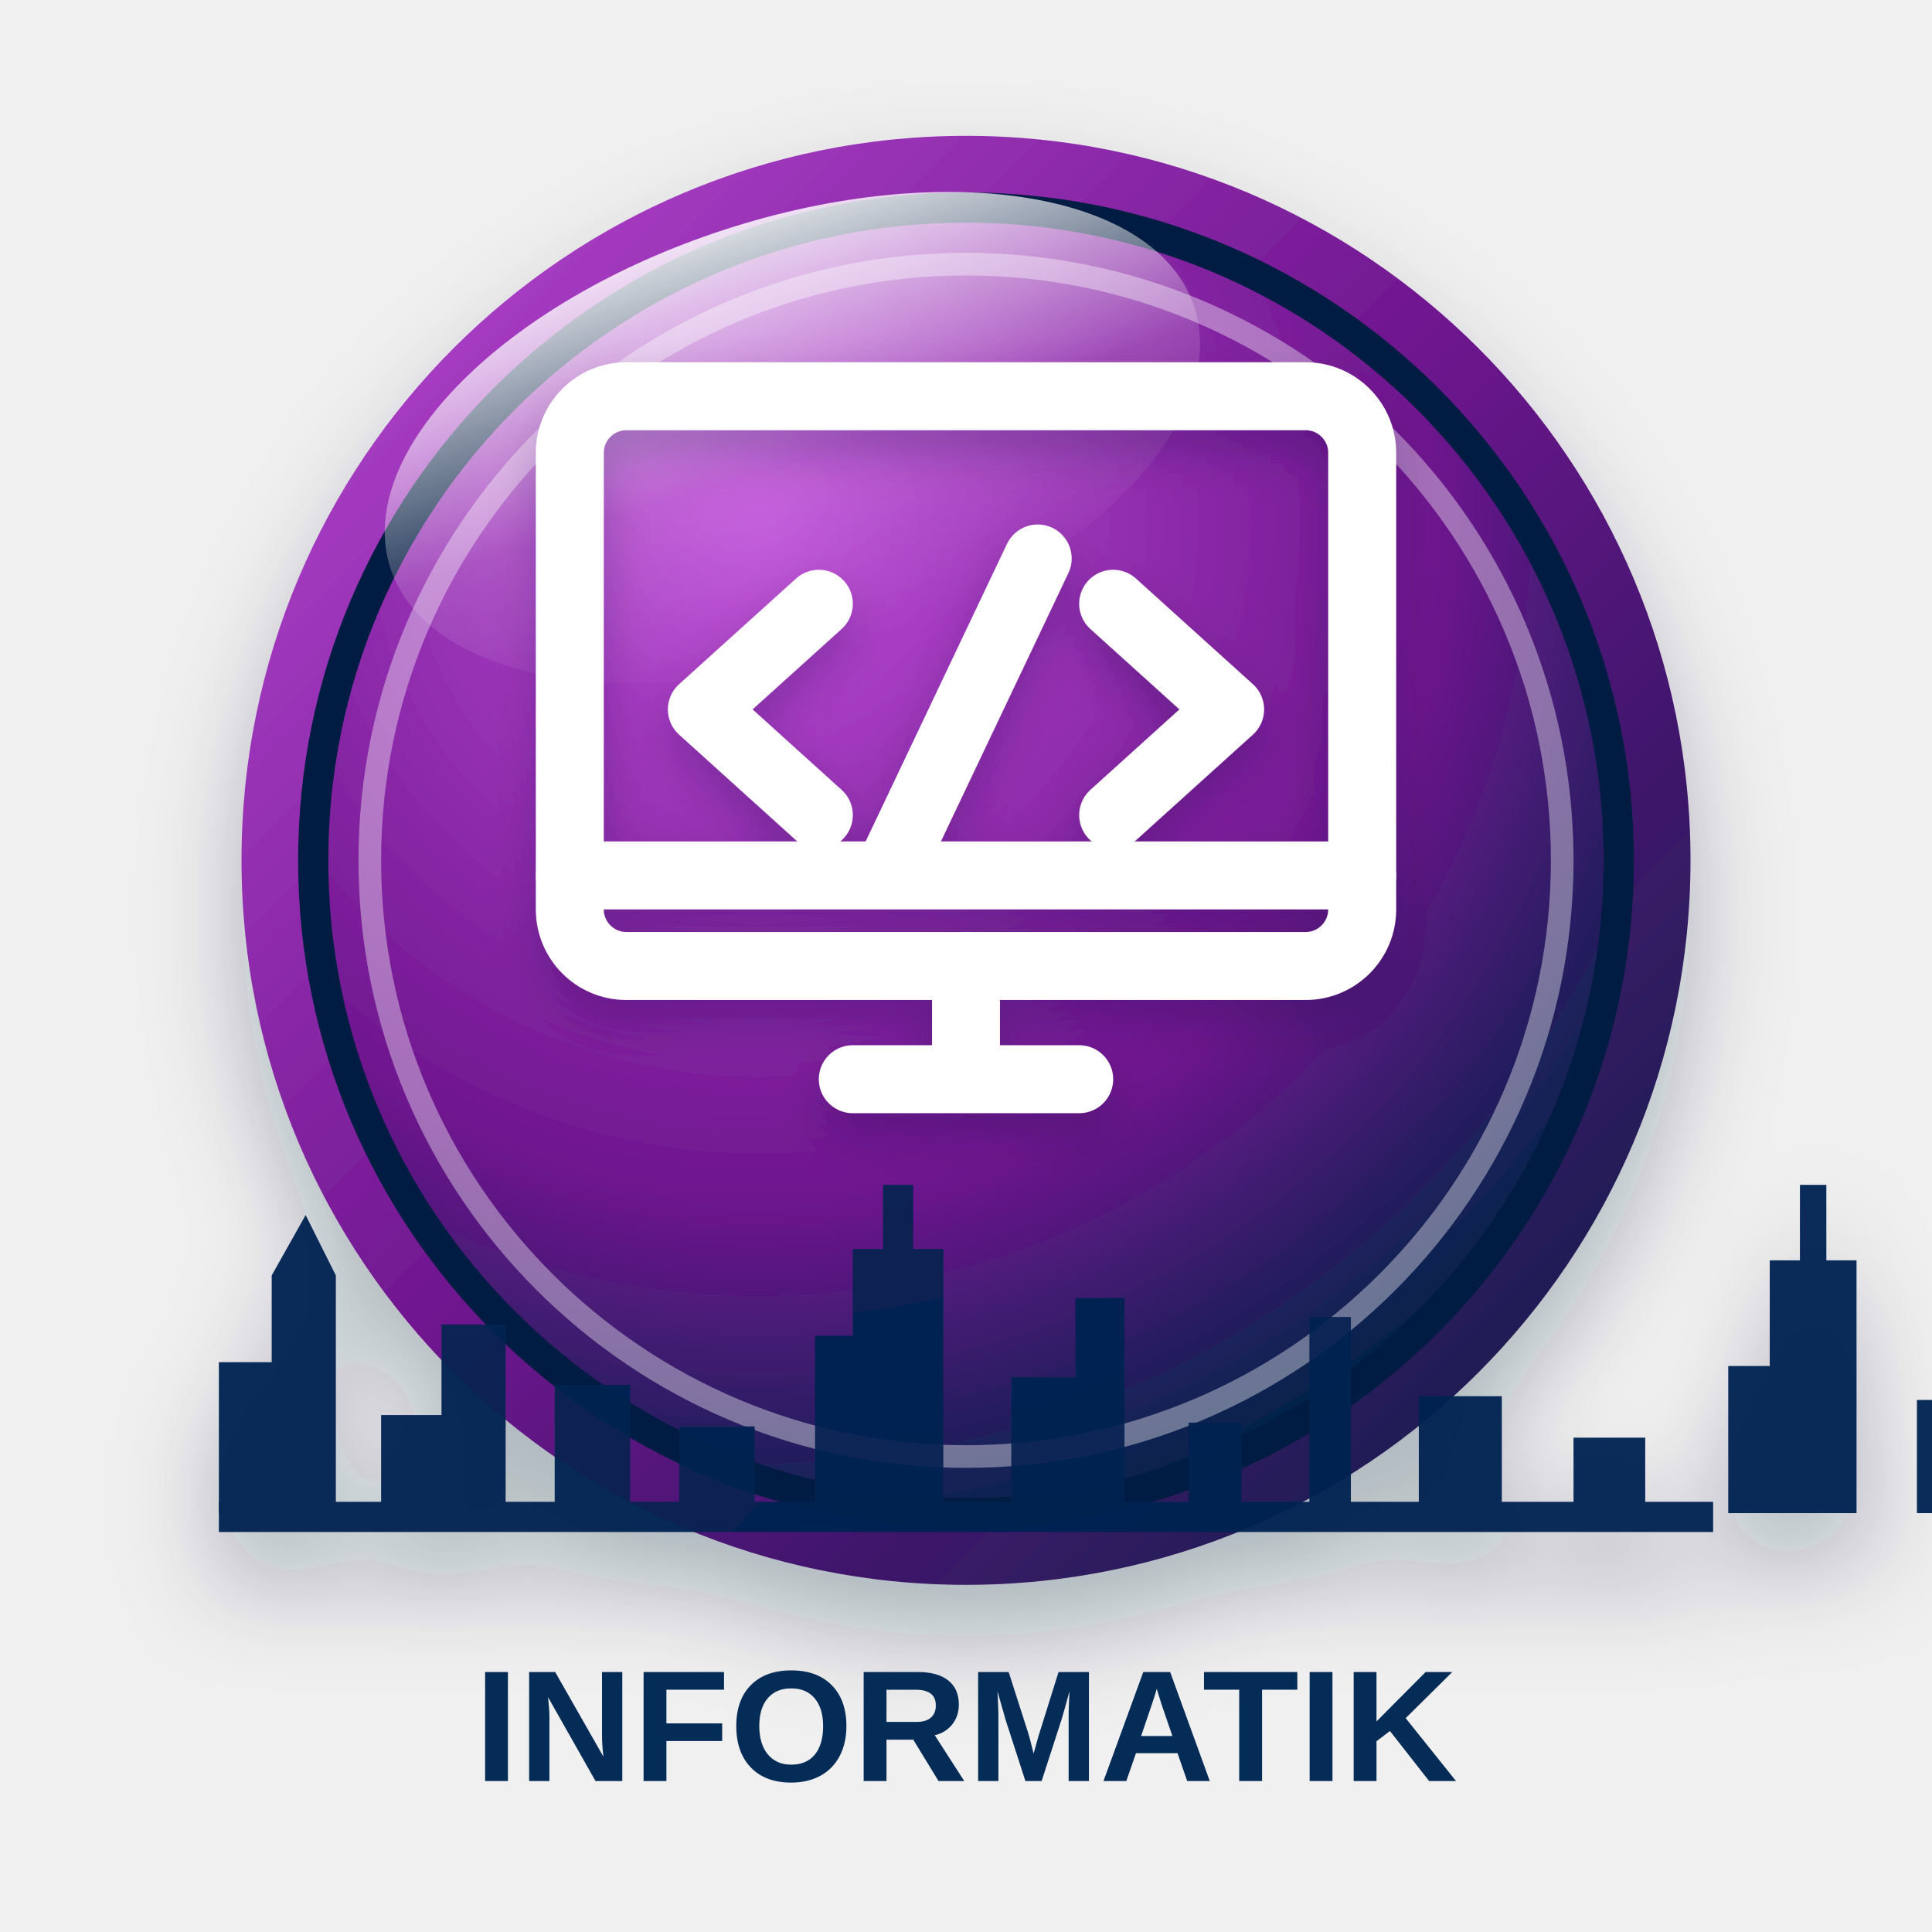
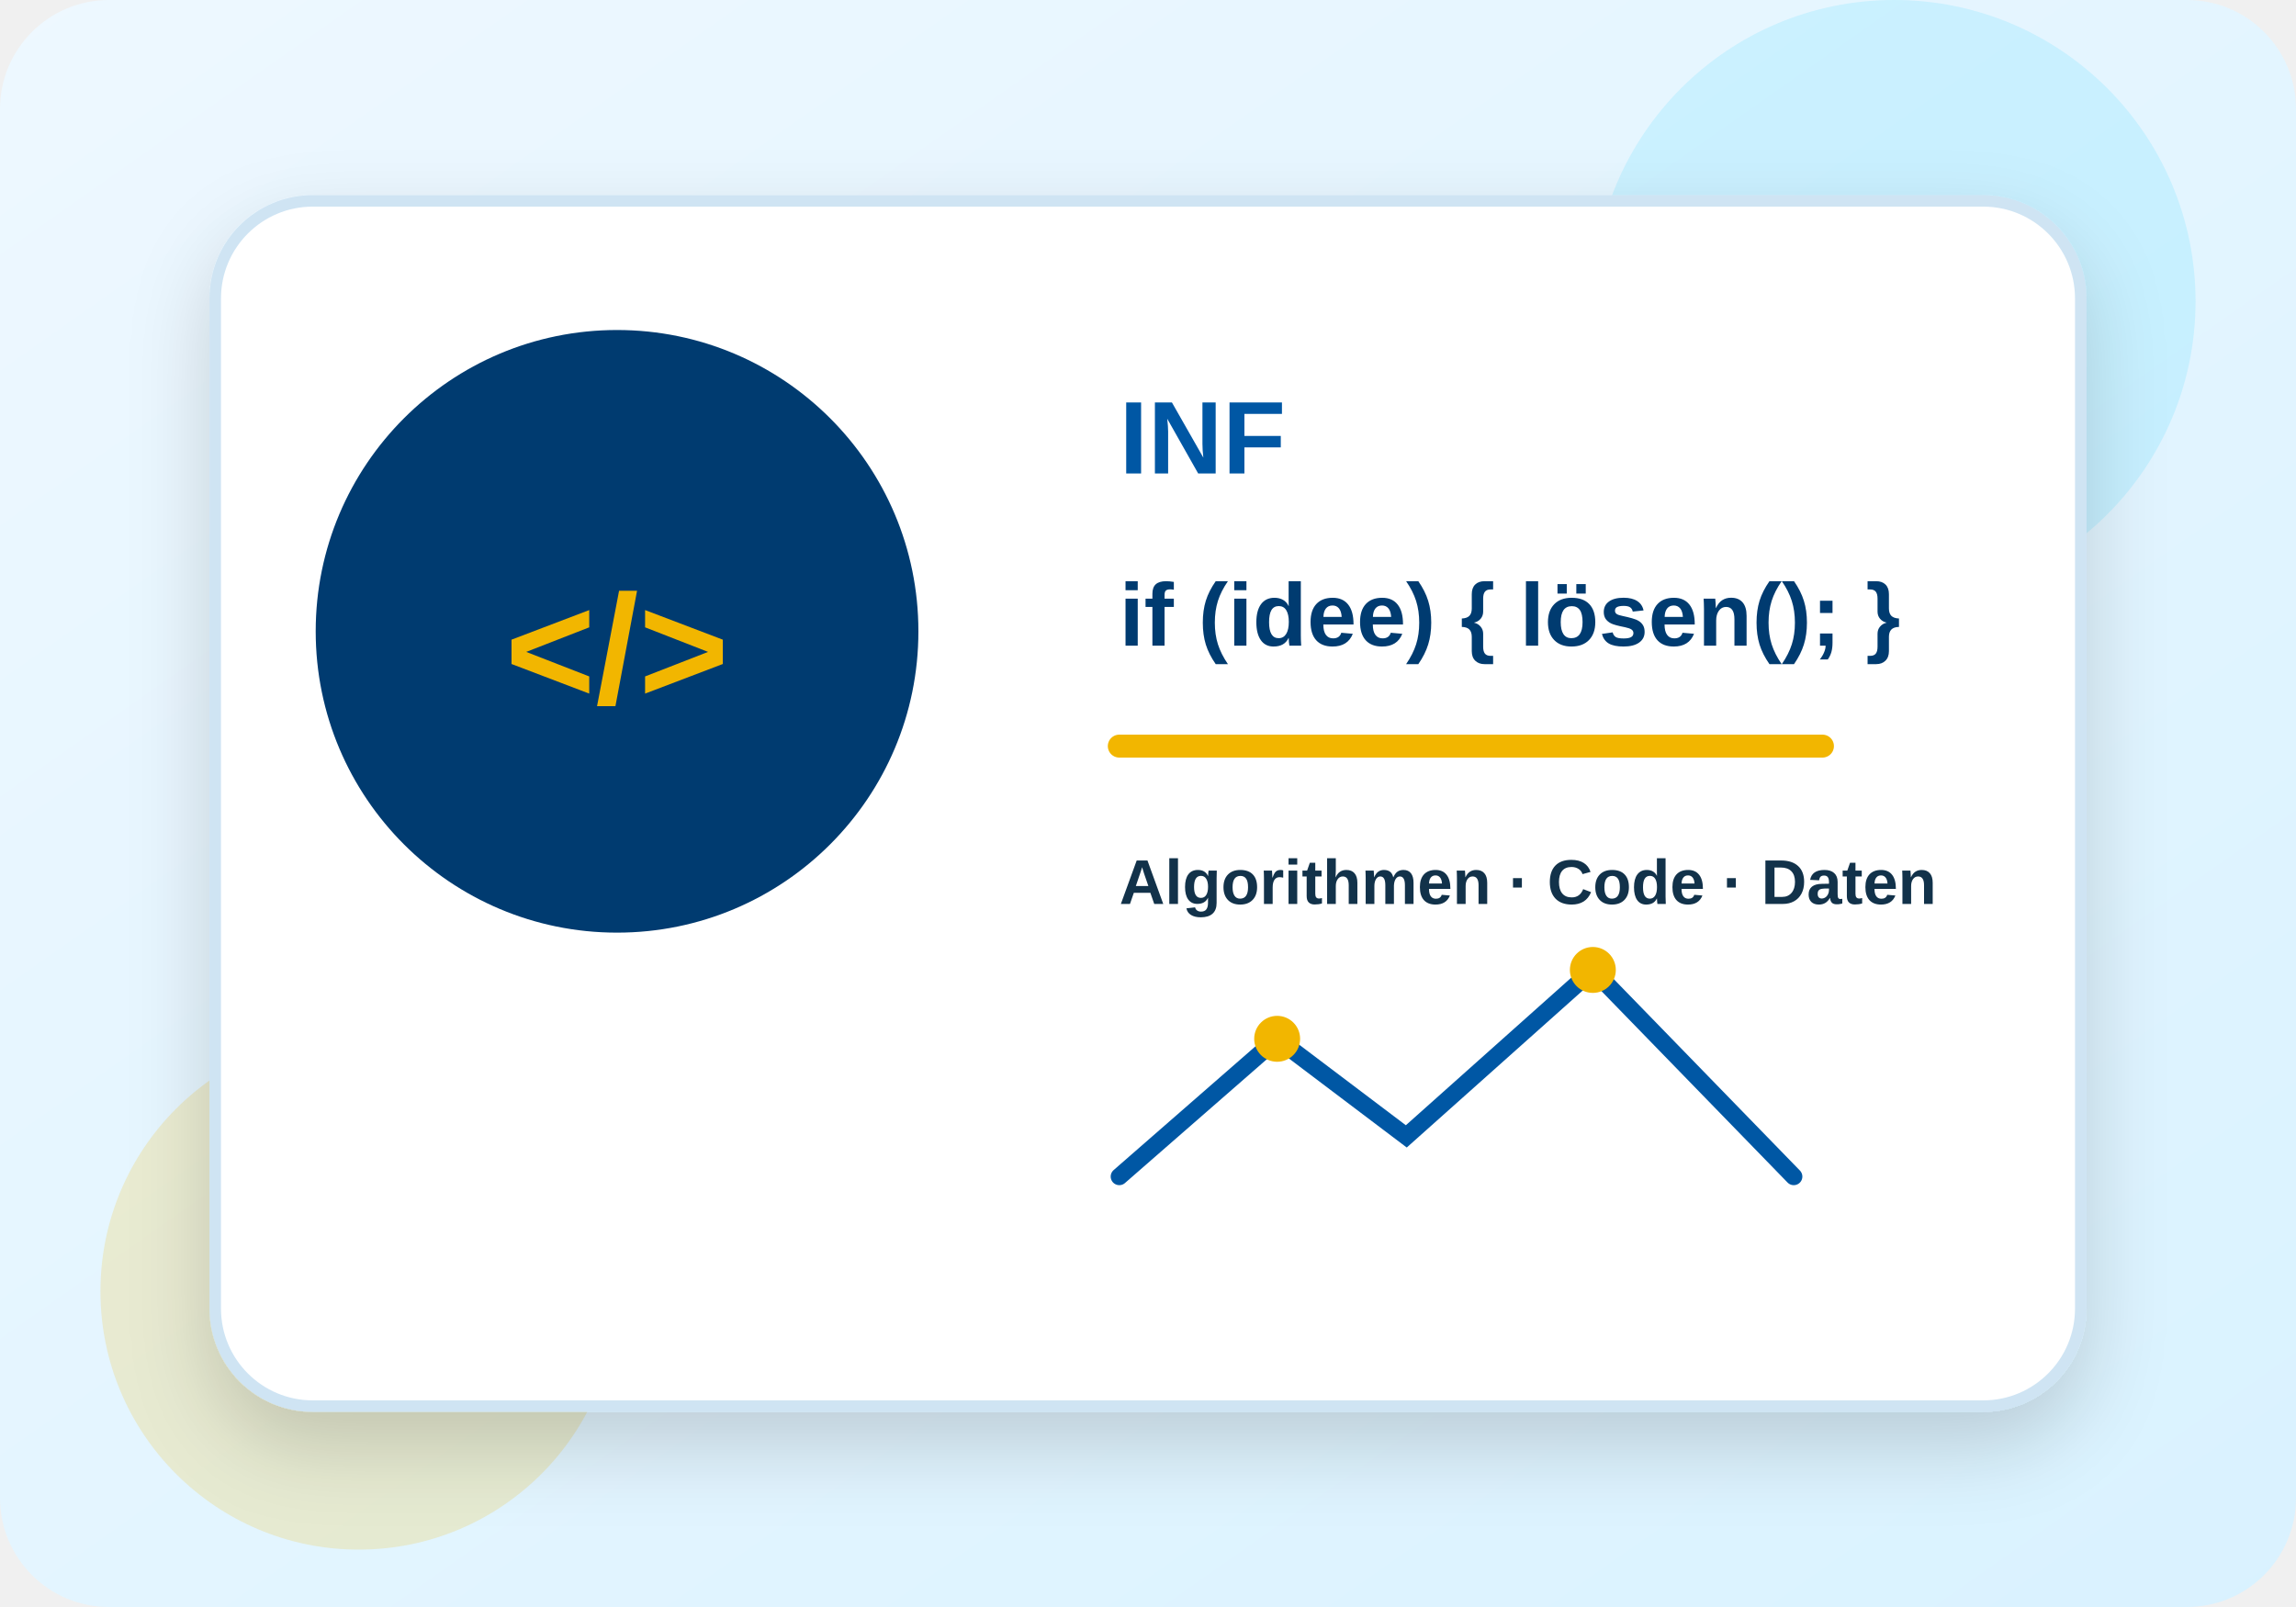
- <svg xmlns="http://www.w3.org/2000/svg" viewBox="0 0 512 512" role="img" aria-label="INFORMATIK">
+ <svg xmlns="http://www.w3.org/2000/svg" width="800" height="560" viewBox="0 0 800 560" role="img" aria-labelledby="title desc">
  <defs>
-     <filter id="shadow" x="-30%" y="-30%" width="160%" height="180%">
-       <feDropShadow dx="0" dy="14" stdDeviation="13" flood-color="#001a3a" flood-opacity=".28" />
+     <linearGradient id="bg" x1="0" y1="0" x2="1" y2="1">
+       <stop stop-color="#EEF8FF" />
+       <stop offset="1" stop-color="#D9F2FF" />
+     </linearGradient>
+     <filter id="shadow">
+       <feDropShadow dx="0" dy="12" stdDeviation="14" flood-opacity=".16" />
    </filter>
-     <filter id="soft" x="-30%" y="-30%" width="160%" height="180%">
-       <feDropShadow dx="0" dy="6" stdDeviation="6" flood-color="#001a3a" flood-opacity=".22" />
-     </filter>
-     <linearGradient id="whiteGloss" x1="0" y1="0" x2="0" y2="1">
-       <stop offset="0" stop-color="#fff" stop-opacity=".85" />
-       <stop offset=".55" stop-color="#fff" stop-opacity=".15" />
-       <stop offset="1" stop-color="#fff" stop-opacity="0" />
-     </linearGradient>
-     <radialGradient id="face" cx="34%" cy="24%" r="80%">
-       <stop offset="0" stop-color="#bd4bd7" />
-       <stop offset=".65" stop-color="#6e168e" />
-       <stop offset="1" stop-color="#03234a" />
-     </radialGradient>
-     <linearGradient id="rim" x1="0" y1="0" x2="1" y2="1">
-       <stop offset="0" stop-color="#bd4bd7" />
-       <stop offset=".48" stop-color="#6e168e" />
-       <stop offset="1" stop-color="#021d3f" />
-     </linearGradient>
  </defs>
-   <g filter="url(#shadow)">
-     <circle cx="256" cy="228" r="192" fill="url(#rim)" />
-     <circle cx="256" cy="228" r="173" fill="url(#face)" stroke="#061e43" stroke-width="8" />
-     <circle cx="256" cy="228" r="158" fill="none" stroke="#fff" stroke-opacity=".38" stroke-width="6" />
-     <ellipse cx="210" cy="116" rx="112" ry="58" fill="url(#whiteGloss)" transform="rotate(-18 210 116)" />
-     <g transform="translate(58 306)" fill="#032451" opacity=".95">
-       <path d="M0 95V55h14V32l9-16 8 16v63h12V69h16V45h17v50h13V61h20v34h13V72h20v23h16V48h10V25h8V8h8v17h8v70h18V59h17V38h13v57h17V71h14v24h18V43h11v52h18V64h22v31h19V75h19v20h22V56h11V28h8V8h7v20h8v67h16V65h16v30h18V44h10v51h19V72h18v23h17V58h12v37z" />
-       <rect y="92" width="396" height="8" />
-     </g>
-     <g transform="translate(0 -18)" fill="none" stroke="#fff" stroke-width="18" stroke-linecap="round" stroke-linejoin="round" filter="url(#soft)">
-       <rect x="151" y="123" width="210" height="151" rx="15" />
-       <path d="M151 250h210M226 304h60M256 274v30" />
-       <path d="m217 178-31 28 31 28M295 178l31 28-31 28M275 166l-38 80" />
-     </g>
+   <rect width="800" height="560" rx="38" fill="url(#bg)" />
+   <circle cx="660" cy="105" r="105" fill="#4CD9FF" opacity=".18" />
+   <circle cx="125" cy="450" r="90" fill="#F2B600" opacity=".18" />
+   <rect x="75" y="70" width="650" height="420" rx="34" fill="#FFFFFF" stroke="#CFE4F3" stroke-width="4" filter="url(#shadow)" />
+   <circle cx="215" cy="220" r="105" fill="#003B70" />
+   <text x="215" y="245" text-anchor="middle" font-family="Arial,sans-serif" font-size="54" font-weight="900" fill="#F2B600">&lt;/&gt;</text>
+   <text x="390" y="165" font-family="Arial,sans-serif" font-size="36" font-weight="900" fill="#0057A4">INF</text>
+   <text x="390" y="225" font-family="Arial,sans-serif" font-size="31" font-weight="800" fill="#003B70">if (idee) { lösen(); }</text>
+   <path d="M390 260h245" stroke="#F2B600" stroke-width="8" stroke-linecap="round" />
+   <text x="390" y="315" font-family="Arial,sans-serif" font-size="22" font-weight="700" fill="#12324A">Algorithmen · Code · Daten</text>
+   <g transform="translate(390 350)" fill="none" stroke="#0057A4" stroke-width="6" stroke-linecap="round">
+     <path d="M0 60l55-48 45 34 65-58 70 72" />
+     <circle cx="55" cy="12" r="8" fill="#F2B600" stroke="none" />
+     <circle cx="165" cy="-12" r="8" fill="#F2B600" stroke="none" />
  </g>
-   <text x="256" y="472" text-anchor="middle" font-family="Arial,Helvetica,sans-serif" font-size="42" font-weight="800" fill="#052B57">INFORMATIK</text>
</svg>
